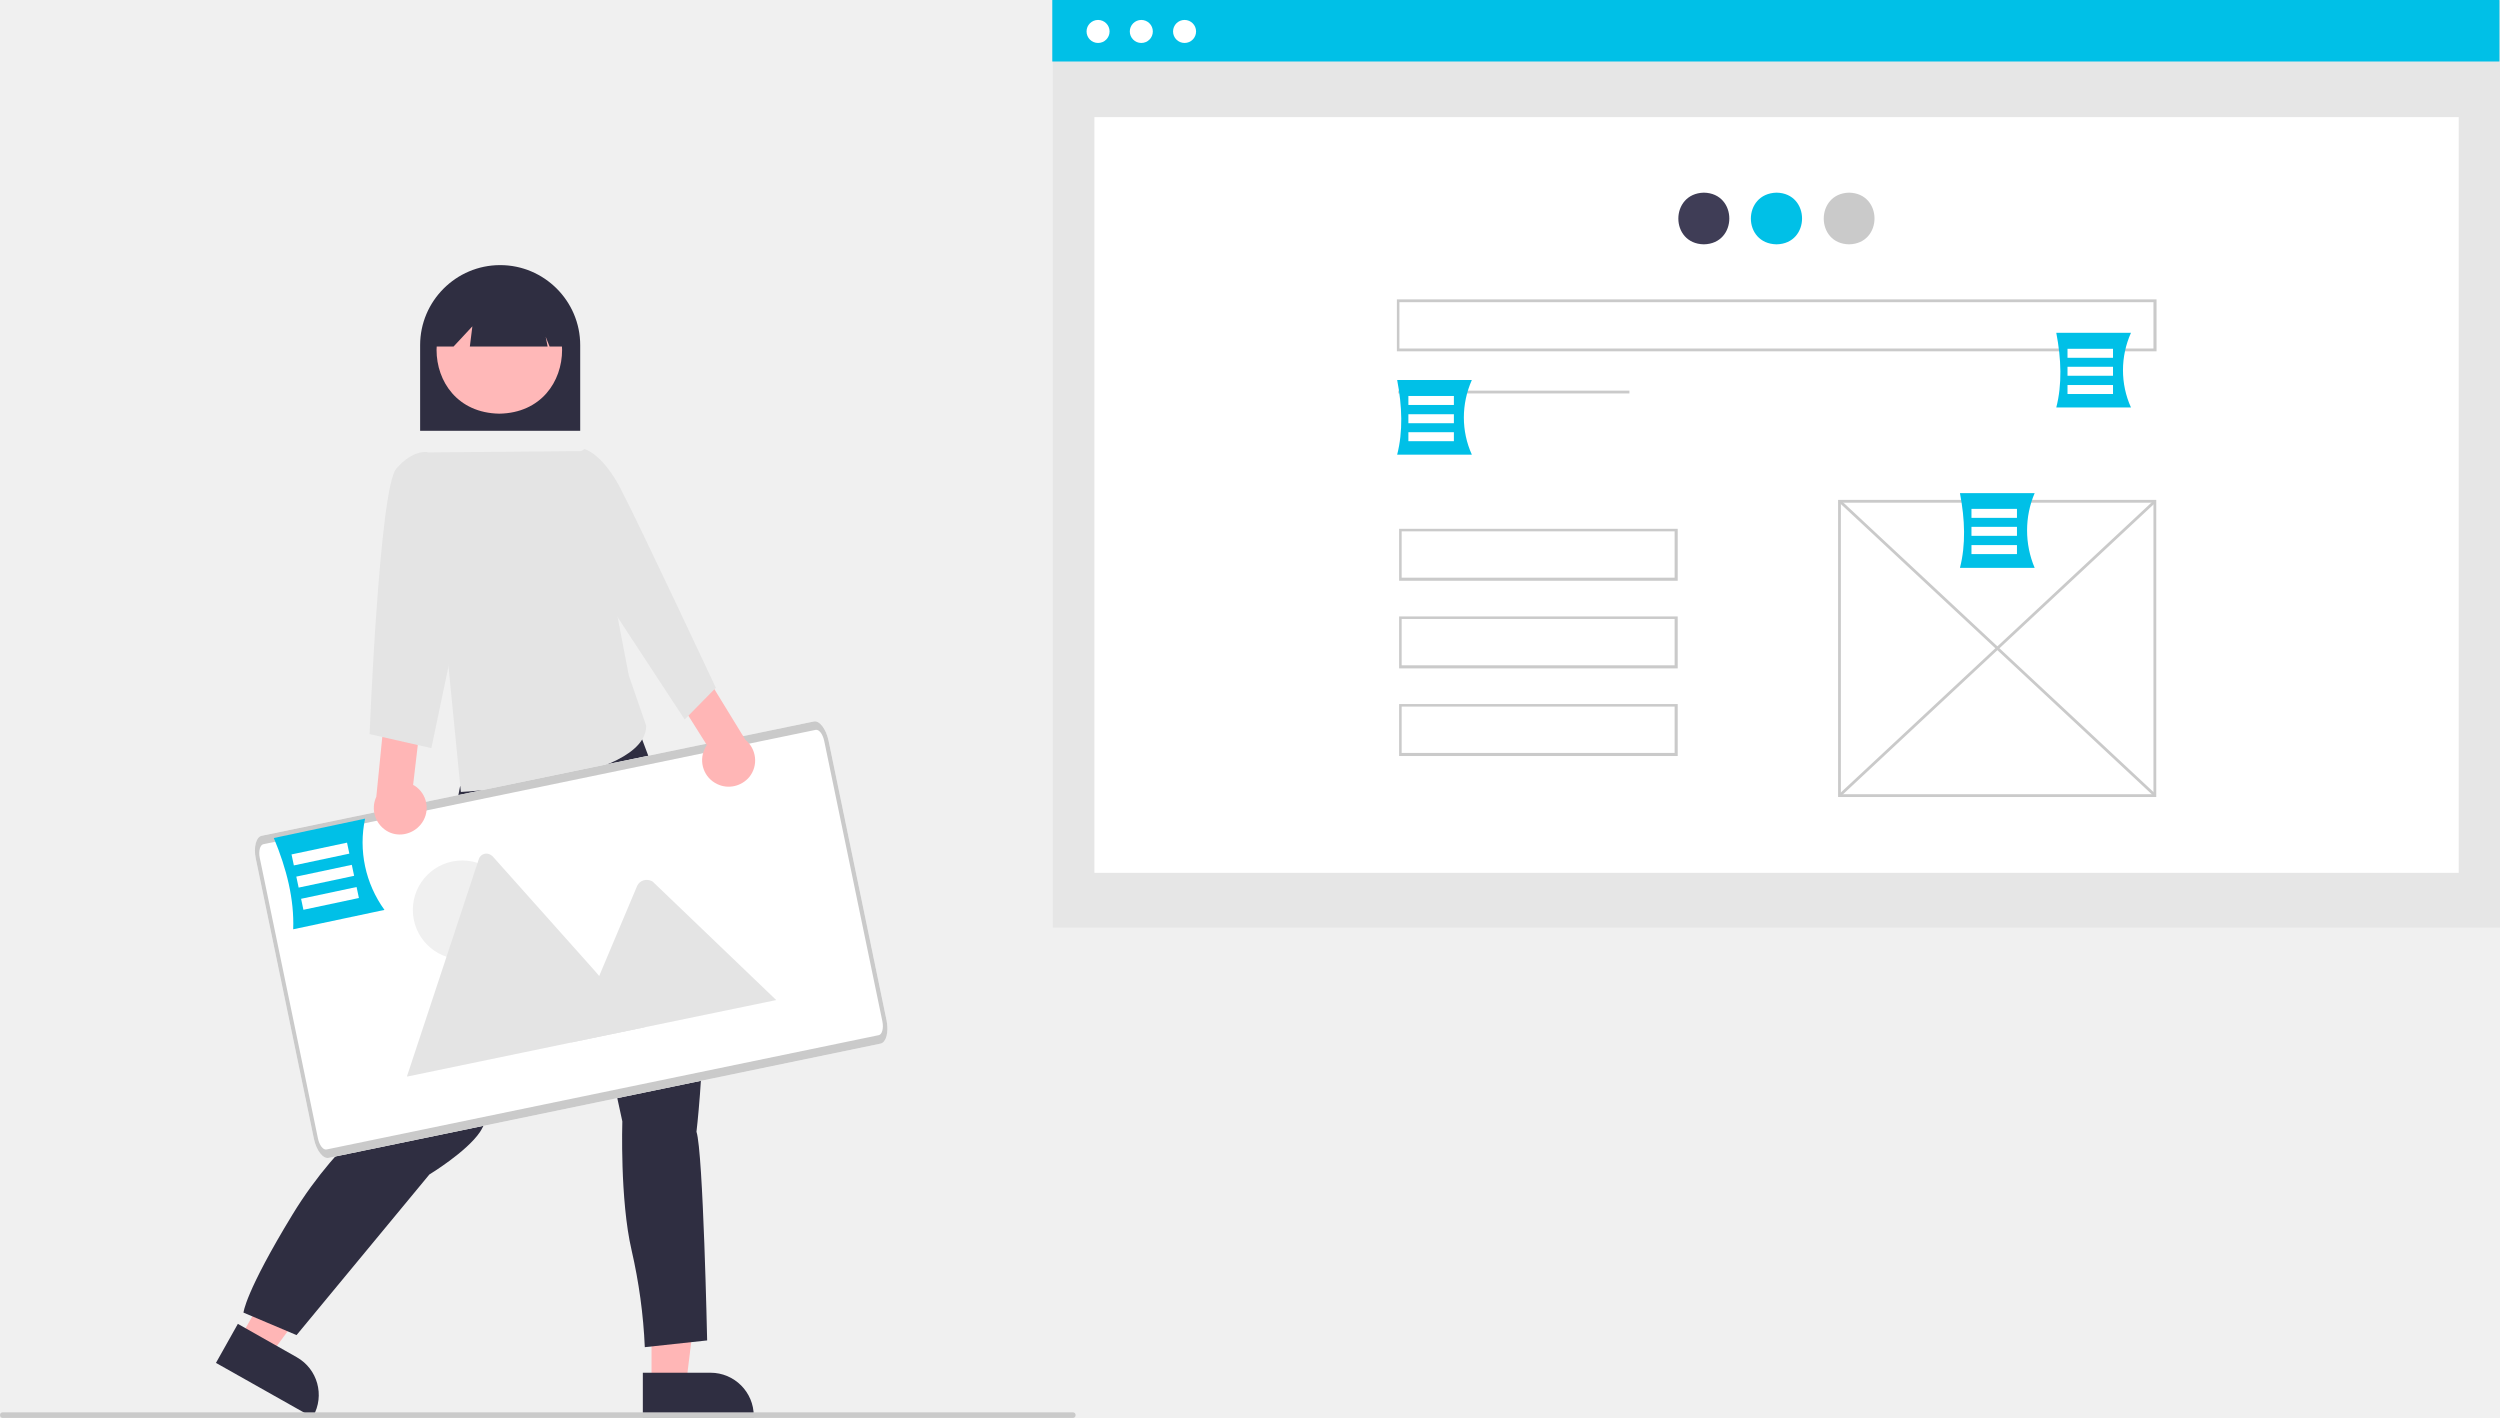
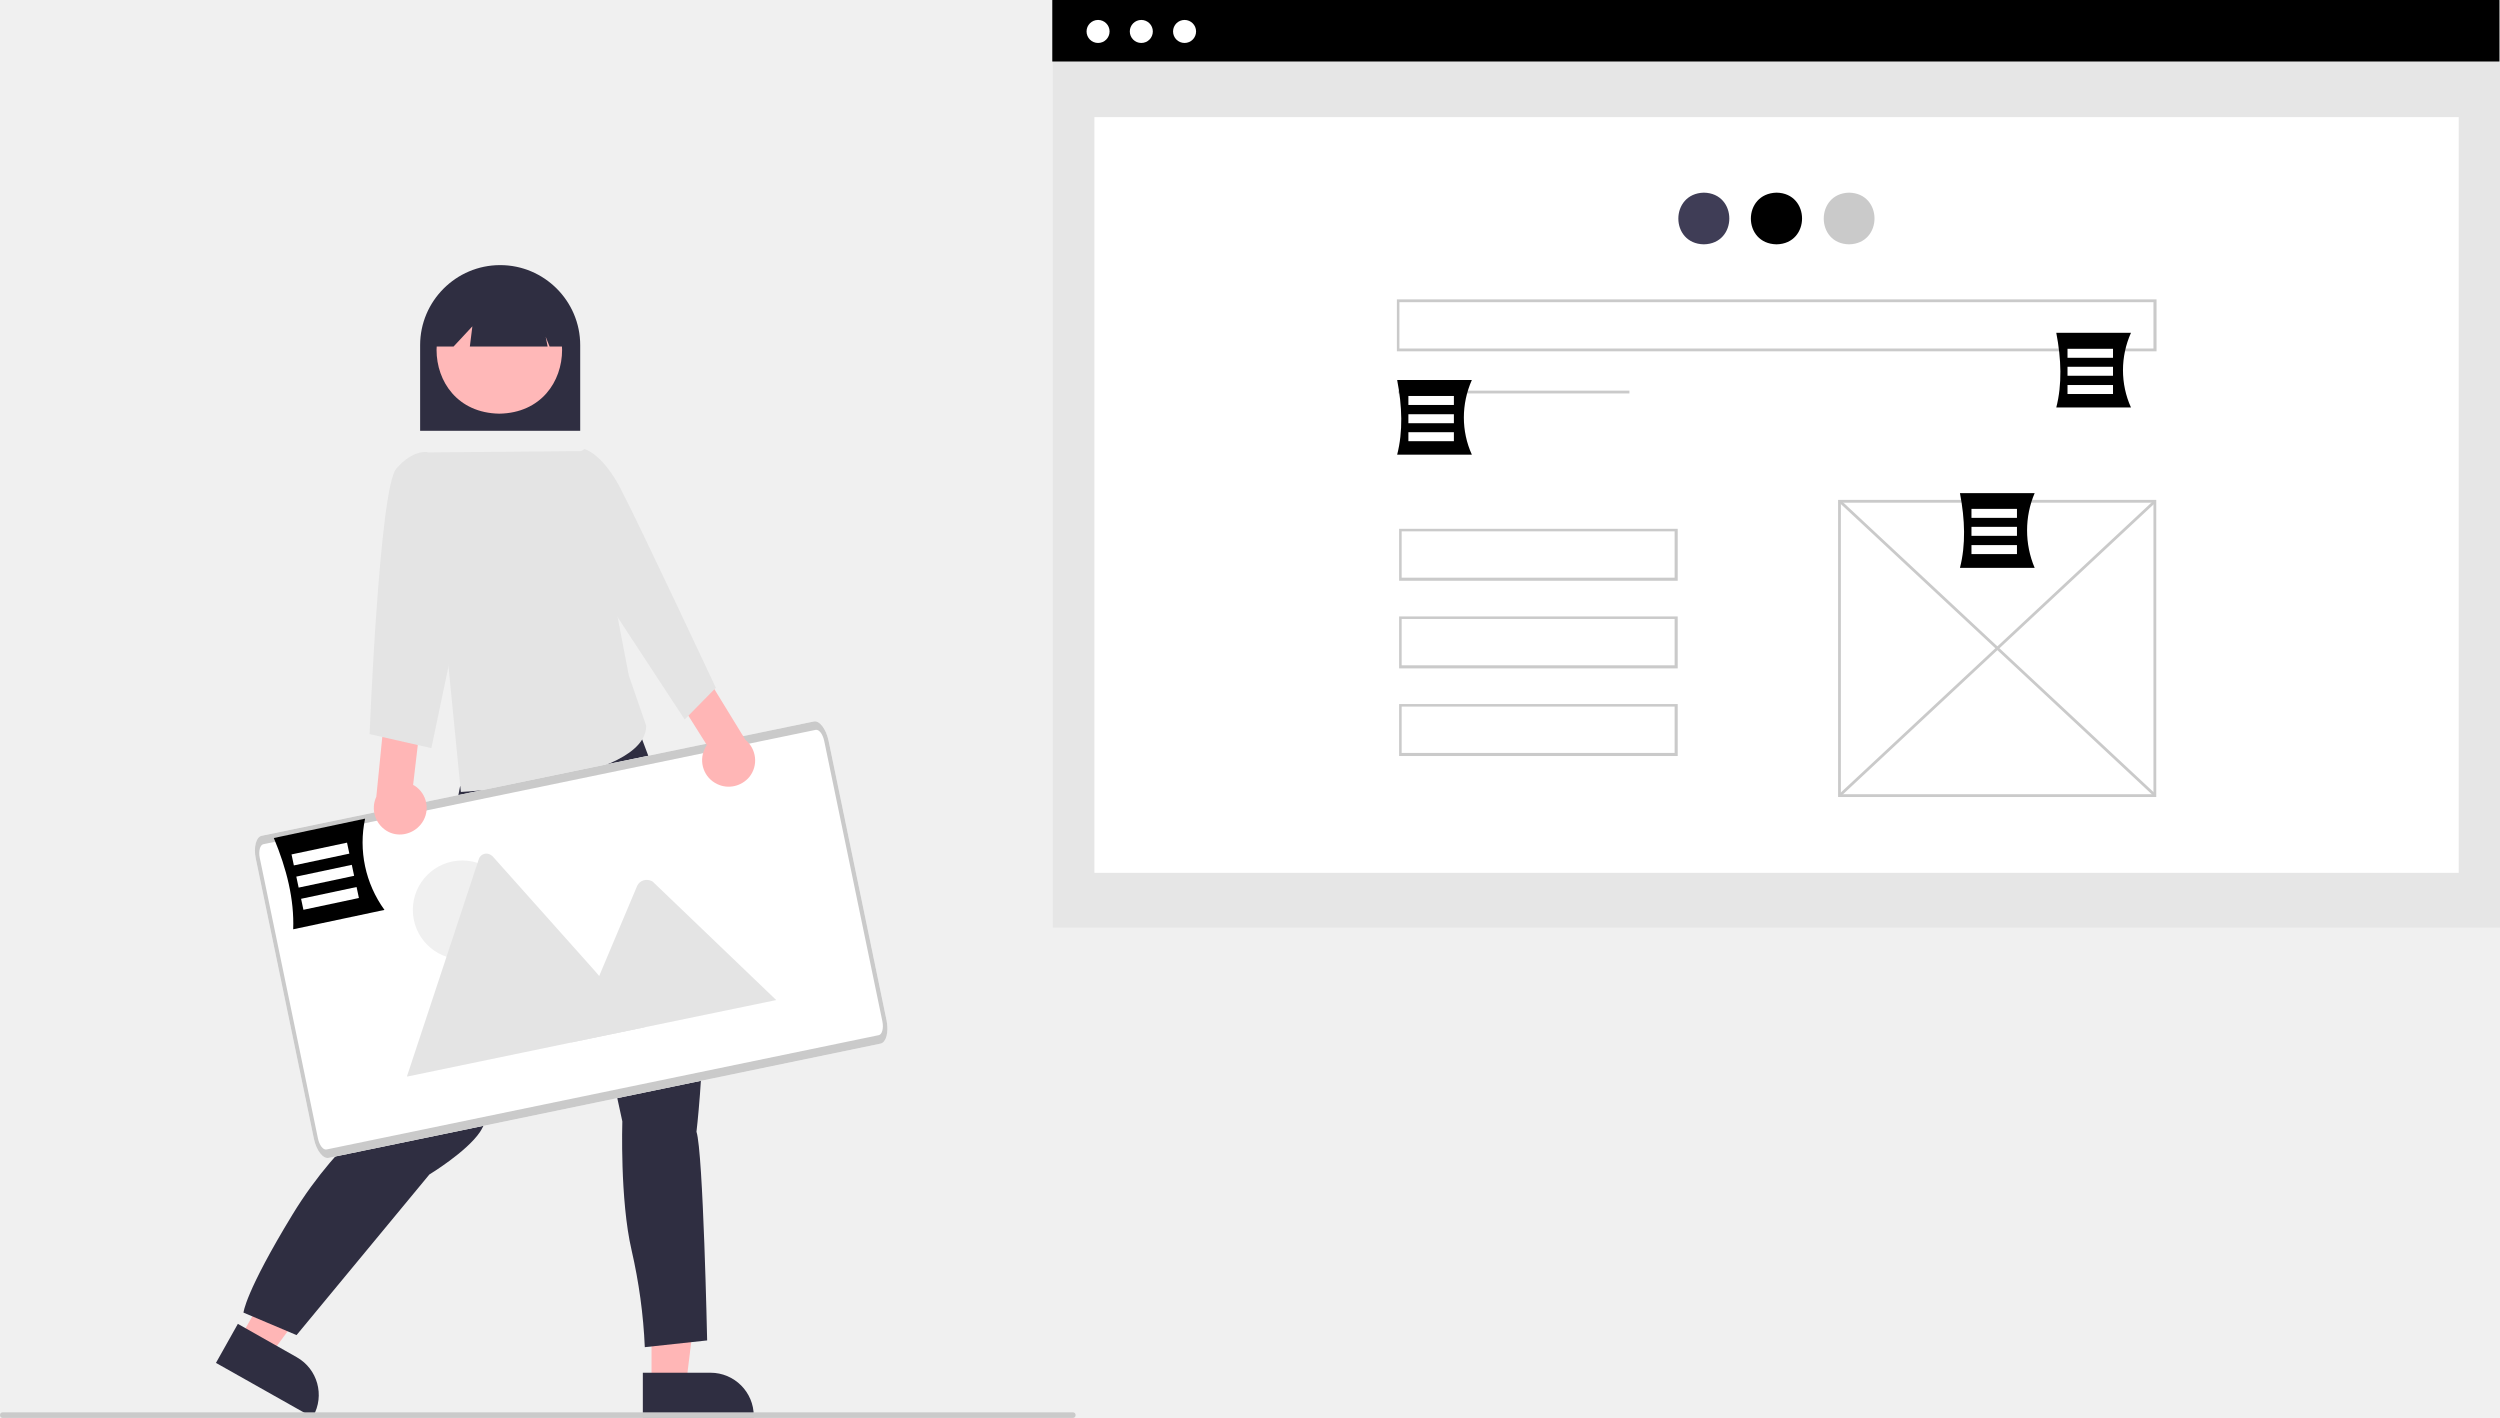
<svg xmlns="http://www.w3.org/2000/svg" version="1.1" id="b97f36cd-1417-4217-a7e5-07ee56e4a0b7" x="0px" y="0px" viewBox="0 0 890.2 504.9" style="enable-background:new 0 0 890.2 504.9;" xml:space="preserve">
  <style type="text/css">
	.st0{fill:#2F2E41;}
	.st1{fill:#FFB6B6;}
	.st2{fill:#FFB8B8;}
	.st3{fill:#E4E4E4;}
	.st4{fill:#FFFFFF;}
	.st5{fill:#F0F0F0;}
	.st6{fill:#CACACA;}
- 	.st7{fill:#00C0E7;}
	.st8{fill:#E6E6E6;}
	.st9{fill:#3F3D56;}
</style>
  <path class="st0" d="M206.6,153.4h-57v-30.5c0-15.7,12.8-28.5,28.5-28.5s28.5,12.8,28.5,28.5V153.4z" />
  <polygon class="st1" points="232,492.8 244.3,492.8 250.1,445.5 232,445.5 " />
  <path class="st0" d="M228.9,488.8H253l0,0c8.5,0,15.4,6.9,15.4,15.4v0.5h-39.5V488.8z" />
  <polygon class="st1" points="85.5,476.4 96.2,482.5 124.5,444.1 108.7,435.3 " />
  <path class="st0" d="M84.7,471.4l21,11.9l0,0c7.4,4.2,10,13.6,5.8,21l-0.2,0.4l-34.4-19.4L84.7,471.4z" />
  <path class="st0" d="M163.8,280.1l-0.9,4.7c0,0-2.8,2.8-1.4,4.3s0.9,8,0.9,8c-0.8,12.1-16.6,79.9-19.4,93.2c0,0-21.8,14.2-38.8,42.1  s-17.5,35-17.5,35l18.9,8l47.3-57.2c0,0,13.2-8,18-15.1s34.1-80.4,34.1-80.4l16.6,76.6c0,0-0.9,27.9,3.3,45.9  c2.6,11.3,4.2,22.9,4.7,34.5l22.2-2.4c0,0-1.4-67.2-3.8-74.3c0,0,9.9-81.8-9.9-114.5l-16-42.7l-15.7-6L163.8,280.1z" />
  <path class="st2" d="M177.8,101.9c29.8,0.5,29.8,44.9,0,45.4C148,146.8,148,102.4,177.8,101.9z" />
  <path class="st0" d="M200.8,123.4h-5.1l-1.4-3.5l0.7,3.5h-27.7l0.9-7.2l-6.7,7.2h-6.7v-3.9c0-12.7,10.3-23.1,23-23.1  s23.1,10.3,23.1,23v0.1v3.9H200.8z" />
  <path class="st3" d="M208.6,160.6l-56.4,0.5L164.1,282c0,0,66-3.5,66-23.6l-6.2-17.9L208.6,160.6z" />
  <path id="a921541c-c001-4299-8f7c-75c007cac120" class="st4" d="M313.6,371.6L117,412.3c-2,0.4-4.3-2.6-5.2-6.7l-20.7-99.8  c-0.9-4.1,0.1-7.8,2.1-8.2l196.6-40.7c2-0.4,4.3,2.6,5.2,6.7l20.7,99.8C316.5,367.5,315.6,371.1,313.6,371.6z" />
  <g id="a63949a2-a794-48d0-a35a-8c12e4616a27">
    <circle id="bdfdee77-367c-420e-9119-e33862087a46" class="st5" cx="164.6" cy="324" r="17.6" />
    <path id="f21c0c69-10dc-4e04-b124-1a0d4dcadc3b" class="st3" d="M229.5,365.8l-84.3,17.5c-0.1,0-0.2,0-0.3,0l25.6-77.4   c0.5-1.5,2.1-2.3,3.6-1.8c0.5,0.2,0.9,0.4,1.3,0.8l36.4,40.8l1.7,2L229.5,365.8z" />
    <path id="a63814cd-9c0a-4ddf-af41-edb1ac5f3322" class="st3" d="M276.4,356.1l-73,15.1l9.9-23.5l0.7-1.7l12.9-30.6   c0.9-1.9,3.2-2.6,5.1-1.7c0.1,0.1,0.2,0.1,0.4,0.2c0.1,0.1,0.2,0.2,0.3,0.3L276.4,356.1z" />
  </g>
  <path id="e00a8b63-2679-46d7-8caf-93b6261f662d" class="st6" d="M313.6,371.6L117,412.3c-2,0.4-4.3-2.6-5.2-6.7l-20.7-99.8  c-0.9-4.1,0.1-7.8,2.1-8.2l196.6-40.7c2-0.4,4.3,2.6,5.2,6.7l20.7,99.8C316.5,367.5,315.6,371.1,313.6,371.6z M93.8,300.6  c-1.2,0.2-1.8,2.5-1.3,4.9l20.7,99.8c0.5,2.5,1.9,4.3,3.1,4l196.6-40.7c1.2-0.2,1.8-2.5,1.3-4.9l-20.7-99.8c-0.5-2.5-1.9-4.3-3.1-4  L93.8,300.6z" />
  <path class="st1" d="M255.4,279.2c-4.7-2.2-6.7-7.8-4.5-12.5c0.2-0.5,0.5-1,0.8-1.4l-11.4-18.1l9.3-9.6l15.8,25.8  c4,3.3,4.7,9.2,1.4,13.3C264,280,259.3,281.1,255.4,279.2L255.4,279.2z" />
  <path class="st3" d="M199.9,165.3l8.2-5.4c0,0,6.3,1.4,13,14.3s33.8,70.7,33.8,70.7l-11.1,11.3l-29.7-45.3L199.9,165.3z" />
  <path class="st1" d="M149.8,293.6c3.3-4,2.7-9.9-1.3-13.2c-0.4-0.3-0.9-0.7-1.4-0.9l2.5-21.3l-12.6-4.6l-3,30.1  c-2.2,4.7-0.2,10.3,4.5,12.6C142.3,298.1,147,297,149.8,293.6L149.8,293.6z" />
  <path class="st3" d="M159.6,171.4l-7.4-10.4c0,0-5.1-1.1-11.1,5.9s-9.5,94.5-9.5,94.5l22,5l13-62L159.6,171.4z" />
  <path class="st6" d="M382,504.9H1c-0.6,0-1-0.4-1-1s0.4-1,1-1h381c0.6,0,1,0.4,1,1S382.6,504.9,382,504.9z" />
  <path class="st7" d="M136.9,324l-32.5,6.9c0.4-10.6-2.3-21.5-6.9-32.5l32.5-6.9C127.6,302.8,130.1,314.6,136.9,324z" />
  <rect x="104" y="302.1" transform="matrix(0.9782 -0.2077 0.2077 0.9782 -60.6722 30.3303)" class="st4" width="20.2" height="4" />
  <rect x="105.7" y="310" transform="matrix(0.9782 -0.2077 0.2077 0.9782 -62.2748 30.856)" class="st4" width="20.2" height="4" />
  <rect x="107.4" y="317.9" transform="matrix(0.9782 -0.2077 0.2077 0.9782 -63.8774 31.3816)" class="st4" width="20.2" height="4" />
  <rect x="374.9" y="0.3" class="st8" width="515.3" height="330" />
  <rect x="389.7" y="41.7" class="st4" width="485.8" height="269.1" />
  <rect x="374.7" class="st7" width="515.3" height="21.9" />
  <circle class="st4" cx="391" cy="11.2" r="4.1" />
  <circle class="st4" cx="406.4" cy="11.2" r="4.1" />
  <circle class="st4" cx="421.8" cy="11.2" r="4.1" />
  <rect x="426.7" y="42.5" class="st4" width="411.7" height="267.5" />
  <path class="st9" d="M606.7,68.6c12.1,0.2,12.1,18.2,0,18.4C594.6,86.8,594.6,68.9,606.7,68.6z" />
  <path class="st7" d="M632.6,68.6c12.1,0.2,12.1,18.2,0,18.4C620.4,86.8,620.4,68.9,632.6,68.6z" />
  <path class="st6" d="M658.4,68.6c12.1,0.2,12.1,18.2,0,18.4C646.4,86.8,646.4,68.9,658.4,68.6z" />
  <rect x="497.9" y="139.1" class="st6" width="82.3" height="1" />
  <path class="st6" d="M767.8,283.8H654.5V178h113.3V283.8z M655.5,282.8h111.3V179H655.5V282.8z" />
  <rect x="710.7" y="154.1" transform="matrix(0.6823 -0.7311 0.7311 0.6823 57.1731 593.2542)" class="st6" width="1" height="153.6" />
  <rect x="634.4" y="230.4" transform="matrix(0.7311 -0.6823 0.6823 0.7311 33.6844 547.3157)" class="st6" width="153.6" height="1" />
  <path class="st6" d="M767.8,125.1H497.4v-18.5h270.5V125.1z M498.3,124.1h268.5v-16.5H498.3V124.1z" />
  <path class="st6" d="M597.4,206.8h-99.2v-18.5h99.2V206.8z M499.1,205.7h97.2v-16.5h-97.2V205.7z" />
  <path class="st6" d="M597.4,238h-99.2v-18.5h99.2V238z M499.1,236.9h97.2v-16.5h-97.2V236.9z" />
  <path class="st6" d="M597.4,269.2h-99.2v-18.5h99.2V269.2z M499.1,268.1h97.2v-16.5h-97.2V268.1z" />
  <path class="st7" d="M524.1,161.9h-26.6c2.1-8.2,1.8-17.2,0-26.6h26.6C520.3,143.9,520.3,153.5,524.1,161.9z" />
  <rect x="501.5" y="141" class="st4" width="16.2" height="3.2" />
  <rect x="501.5" y="147.5" class="st4" width="16.2" height="3.2" />
  <rect x="501.5" y="153.9" class="st4" width="16.2" height="3.2" />
  <path class="st7" d="M724.5,202.2h-26.6c2.1-8.2,1.8-17.2,0-26.6h26.6C720.9,184,720.9,193.7,724.5,202.2z" />
  <rect x="702" y="181.2" class="st4" width="16.2" height="3.2" />
  <rect x="702" y="187.6" class="st4" width="16.2" height="3.2" />
  <rect x="702" y="194.1" class="st4" width="16.2" height="3.2" />
  <path class="st7" d="M758.8,145.1h-26.6c2.1-8.2,1.8-17.2,0-26.6h26.6C755,127,755,136.7,758.8,145.1z" />
  <rect x="736.2" y="124.2" class="st4" width="16.2" height="3.2" />
  <rect x="736.2" y="130.6" class="st4" width="16.2" height="3.2" />
  <rect x="736.2" y="137.1" class="st4" width="16.2" height="3.2" />
</svg>
